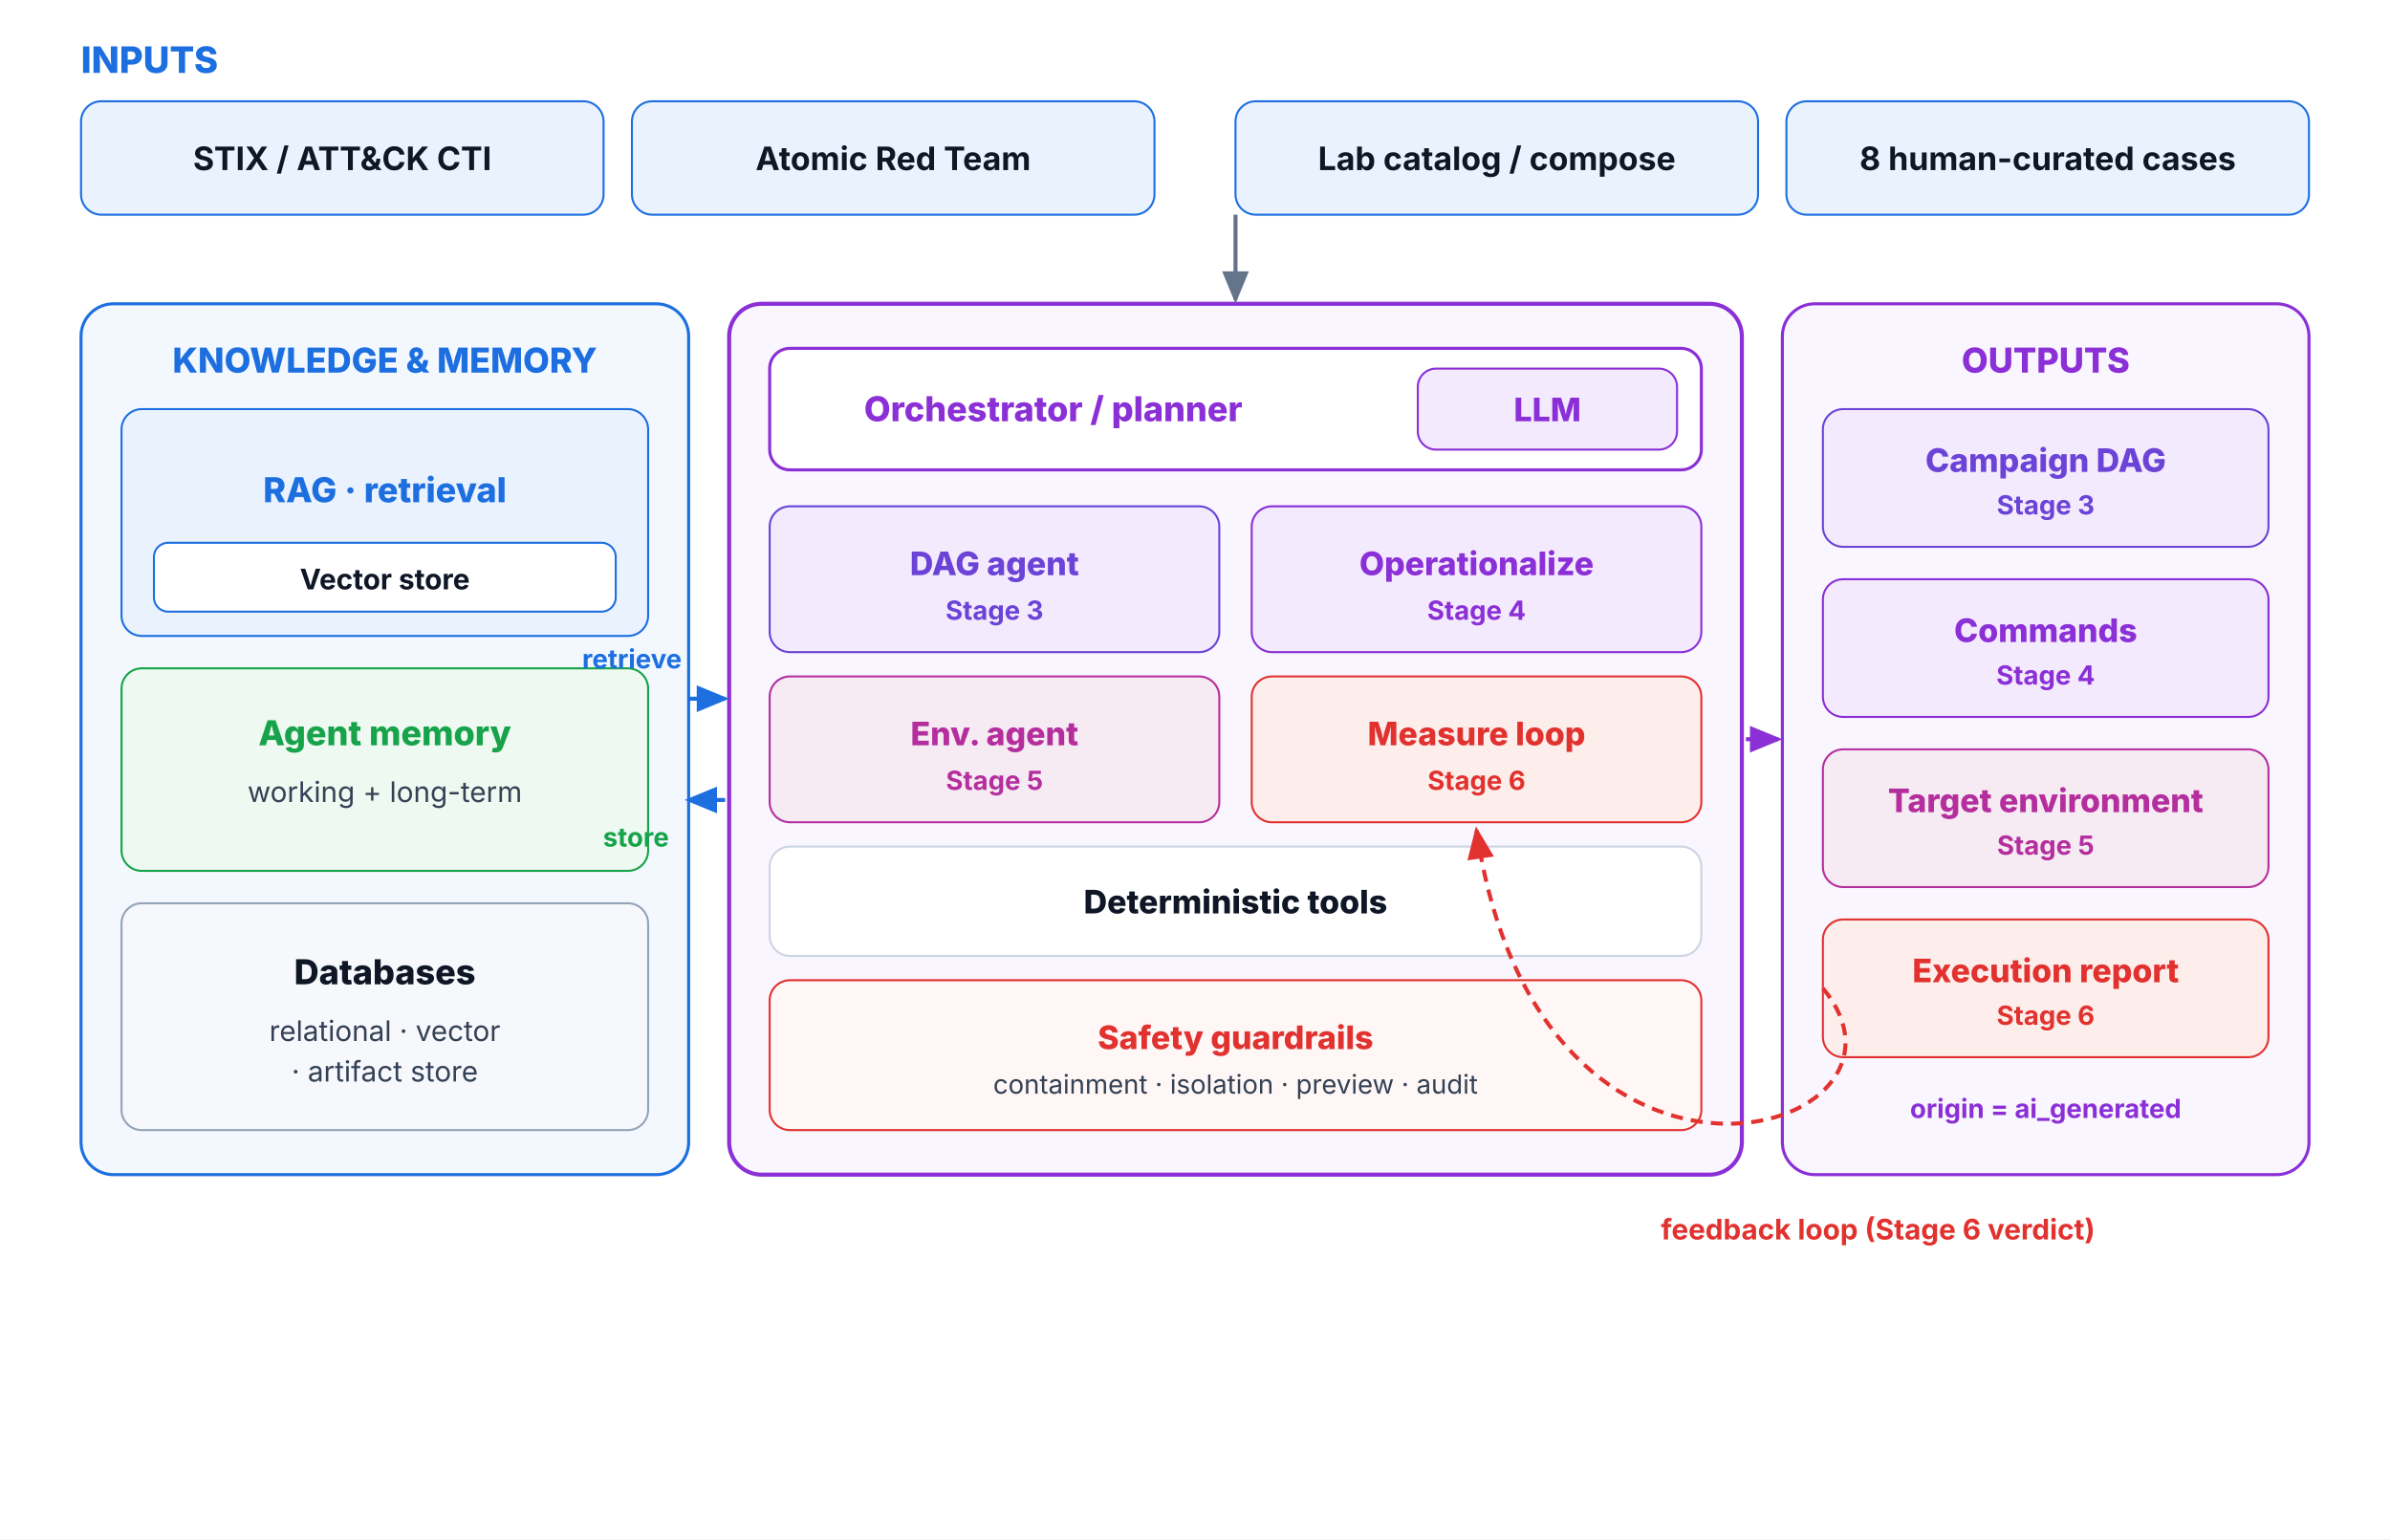
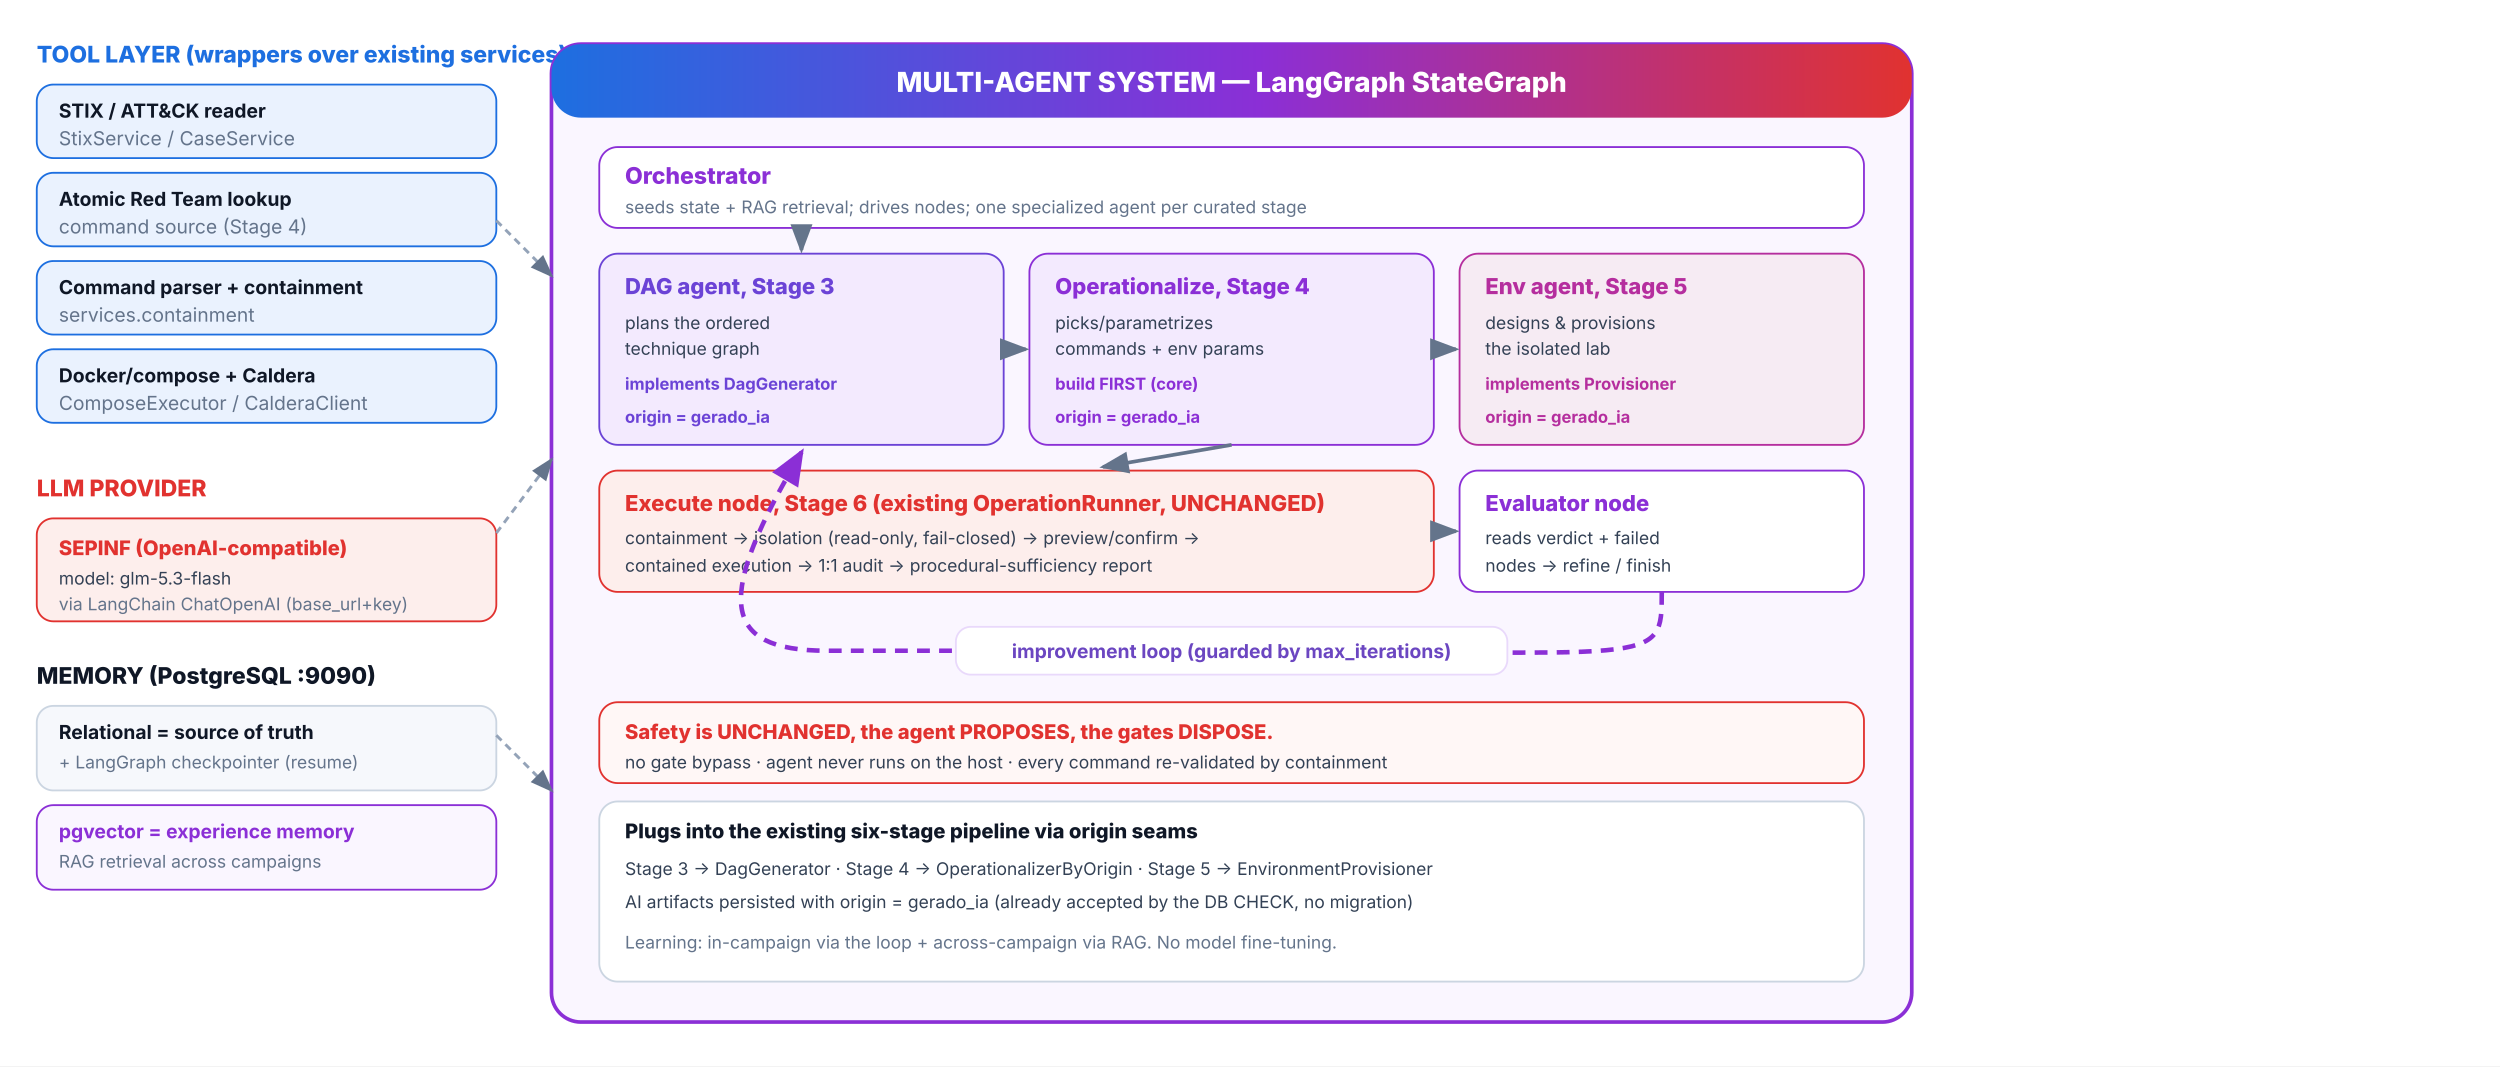
- <svg xmlns="http://www.w3.org/2000/svg" viewBox="0 0 1180 760" font-family="Inter, Segoe UI, sans-serif">
+ <svg xmlns="http://www.w3.org/2000/svg" viewBox="0 0 1360 580" font-family="Inter, Segoe UI, sans-serif">
  <defs>
    <linearGradient id="gg" x1="0" y1="0" x2="1" y2="0">
      <stop offset="0" stop-color="#1d6fe0" />
      <stop offset="0.52" stop-color="#8b2fd6" />
      <stop offset="1" stop-color="#e1322f" />
    </linearGradient>
-     <marker id="aa" markerWidth="11" markerHeight="11" refX="7" refY="3.3" orient="auto">
-       <path d="M0,0 L8,3.3 L0,6.6 Z" fill="#64748b" />
+     <marker id="aa" markerWidth="10" markerHeight="10" refX="7" refY="3" orient="auto">
+       <path d="M0,0 L8,3 L0,6 Z" fill="#64748b" />
    </marker>
-     <marker id="ab" markerWidth="11" markerHeight="11" refX="7" refY="3.3" orient="auto">
+     <marker id="ap" markerWidth="11" markerHeight="11" refX="7" refY="3.3" orient="auto">
      <path d="M0,0 L8,3.3 L0,6.6 Z" fill="#8b2fd6" />
    </marker>
-     <marker id="ac" markerWidth="11" markerHeight="11" refX="7" refY="3.3" orient="auto">
-       <path d="M0,0 L8,3.3 L0,6.6 Z" fill="#1d6fe0" />
-     </marker>
-     <marker id="ad" markerWidth="11" markerHeight="11" refX="7" refY="3.3" orient="auto">
-       <path d="M0,0 L8,3.3 L0,6.6 Z" fill="#e1322f" />
-     </marker>
  </defs>
-   <rect width="1180" height="760" fill="#ffffff" />
-   <text x="40" y="36" font-size="18" font-weight="800" fill="#1d6fe0">INPUTS</text>
-   <g>
-     <rect x="40" y="50" width="258" height="56" rx="10" fill="#eaf2fe" stroke="#1d6fe0" />
-     <text x="169" y="84" text-anchor="middle" font-size="16" font-weight="700" fill="#0f1726">STIX / ATT&amp;CK CTI</text>
-     <rect x="312" y="50" width="258" height="56" rx="10" fill="#eaf2fe" stroke="#1d6fe0" />
-     <text x="441" y="84" text-anchor="middle" font-size="16" font-weight="700" fill="#0f1726">Atomic Red Team</text>
-     <rect x="610" y="50" width="258" height="56" rx="10" fill="#eaf2fe" stroke="#1d6fe0" />
-     <text x="739" y="84" text-anchor="middle" font-size="16" font-weight="700" fill="#0f1726">Lab catalog / compose</text>
-     <rect x="882" y="50" width="258" height="56" rx="10" fill="#eaf2fe" stroke="#1d6fe0" />
-     <text x="1011" y="84" text-anchor="middle" font-size="16" font-weight="700" fill="#0f1726">8 human-curated cases</text>
+   <rect width="1360" height="580" fill="#ffffff" />
+   <g transform="translate(20,34)">
+     <text x="0" y="0" font-size="12.5" font-weight="800" fill="#1d6fe0">TOOL LAYER (wrappers over existing services)</text>
+     <g font-size="10.5">
+       <rect x="0" y="12" width="250" height="40" rx="9" fill="#eaf2fe" stroke="#1d6fe0" />
+       <text x="12" y="30" font-weight="700" fill="#0f1726">STIX / ATT&amp;CK reader</text>
+       <text x="12" y="45" fill="#64748b">StixService / CaseService</text>
+       <rect x="0" y="60" width="250" height="40" rx="9" fill="#eaf2fe" stroke="#1d6fe0" />
+       <text x="12" y="78" font-weight="700" fill="#0f1726">Atomic Red Team lookup</text>
+       <text x="12" y="93" fill="#64748b">command source (Stage 4)</text>
+       <rect x="0" y="108" width="250" height="40" rx="9" fill="#eaf2fe" stroke="#1d6fe0" />
+       <text x="12" y="126" font-weight="700" fill="#0f1726">Command parser + containment</text>
+       <text x="12" y="141" fill="#64748b">services.containment</text>
+       <rect x="0" y="156" width="250" height="40" rx="9" fill="#eaf2fe" stroke="#1d6fe0" />
+       <text x="12" y="174" font-weight="700" fill="#0f1726">Docker/compose + Caldera</text>
+       <text x="12" y="189" fill="#64748b">ComposeExecutor / CalderaClient</text>
+     </g>
+     <text x="0" y="236" font-size="12.5" font-weight="800" fill="#e1322f">LLM PROVIDER</text>
+     <rect x="0" y="248" width="250" height="56" rx="9" fill="#fdeeec" stroke="#e1322f" />
+     <text x="12" y="268" font-size="11" font-weight="800" fill="#e1322f">SEPINF (OpenAI-compatible)</text>
+     <text x="12" y="284" font-size="9.5" fill="#334155">model: glm-5.3-flash</text>
+     <text x="12" y="298" font-size="9.5" fill="#64748b">via LangChain ChatOpenAI (base_url+key)</text>
+     <text x="0" y="338" font-size="12.5" font-weight="800" fill="#0f1726">MEMORY (PostgreSQL :9090)</text>
+     <rect x="0" y="350" width="250" height="46" rx="9" fill="#f6f8fc" stroke="#cbd5e1" />
+     <text x="12" y="368" font-size="10.5" font-weight="700" fill="#0f1726">Relational = source of truth</text>
+     <text x="12" y="384" font-size="9.5" fill="#64748b">+ LangGraph checkpointer (resume)</text>
+     <rect x="0" y="404" width="250" height="46" rx="9" fill="#faf6ff" stroke="#8b2fd6" />
+     <text x="12" y="422" font-size="10.5" font-weight="700" fill="#8b2fd6">pgvector = experience memory</text>
+     <text x="12" y="438" font-size="9.5" fill="#64748b">RAG retrieval across campaigns</text>
  </g>
-   <g>
-     <rect x="40" y="150" width="300" height="430" rx="16" fill="#f3f8ff" stroke="#1d6fe0" stroke-width="1.5" />
-     <text x="190" y="184" text-anchor="middle" font-size="17" font-weight="800" fill="#1d6fe0">KNOWLEDGE &amp; MEMORY</text>
-     <rect x="60" y="202" width="260" height="112" rx="10" fill="#eaf2fe" stroke="#1d6fe0" />
-     <text x="190" y="248" text-anchor="middle" font-size="17" font-weight="800" fill="#1d6fe0">RAG · retrieval</text>
-     <rect x="76" y="268" width="228" height="34" rx="7" fill="#ffffff" stroke="#1d6fe0" />
-     <text x="190" y="291" text-anchor="middle" font-size="14" font-weight="700" fill="#0f1726">Vector store</text>
-     <rect x="60" y="330" width="260" height="100" rx="10" fill="#eef9f1" stroke="#17a34a" />
-     <text x="190" y="368" text-anchor="middle" font-size="17" font-weight="800" fill="#17a34a">Agent memory</text>
-     <text x="190" y="396" text-anchor="middle" font-size="14" fill="#334155">working + long-term</text>
-     <rect x="60" y="446" width="260" height="112" rx="10" fill="#f6f8fc" stroke="#94a3b8" />
-     <text x="190" y="486" text-anchor="middle" font-size="17" font-weight="800" fill="#0f1726">Databases</text>
-     <text x="190" y="514" text-anchor="middle" font-size="14" fill="#334155">relational · vector</text>
-     <text x="190" y="534" text-anchor="middle" font-size="14" fill="#334155">· artifact store</text>
+   <g transform="translate(300,24)">
+     <rect width="740" height="532" rx="16" fill="#faf6ff" stroke="#8b2fd6" stroke-width="2" />
+     <rect width="740" height="40" rx="16" fill="url(#gg)" />
+     <text x="370" y="26" text-anchor="middle" font-size="15" font-weight="800" fill="#ffffff">MULTI-AGENT SYSTEM — LangGraph StateGraph</text>
+     <rect x="26" y="56" width="688" height="44" rx="10" fill="#ffffff" stroke="#8b2fd6" />
+     <text x="40" y="76" font-size="12.5" font-weight="800" fill="#8b2fd6">Orchestrator</text>
+     <text x="40" y="92" font-size="9.5" fill="#64748b">seeds state + RAG retrieval; drives nodes; one specialized agent per curated stage</text>
+     <g>
+       <rect x="26" y="114" width="220" height="104" rx="10" fill="#f3eafe" stroke="#6b43d6" />
+       <text x="40" y="136" font-size="12" font-weight="800" fill="#6b43d6">DAG agent, Stage 3</text>
+       <text x="40" y="155" font-size="9.5" fill="#334155">plans the ordered</text>
+       <text x="40" y="169" font-size="9.5" fill="#334155">technique graph</text>
+       <text x="40" y="188" font-size="9" font-weight="700" fill="#6b43d6">implements DagGenerator</text>
+       <text x="40" y="206" font-size="9" font-weight="700" fill="#6b43d6">origin = gerado_ia</text>
+       <rect x="260" y="114" width="220" height="104" rx="10" fill="#f3eafe" stroke="#8b2fd6" />
+       <text x="274" y="136" font-size="12" font-weight="800" fill="#8b2fd6">Operationalize, Stage 4</text>
+       <text x="274" y="155" font-size="9.5" fill="#334155">picks/parametrizes</text>
+       <text x="274" y="169" font-size="9.5" fill="#334155">commands + env params</text>
+       <text x="274" y="188" font-size="9" font-weight="700" fill="#8b2fd6">build FIRST (core)</text>
+       <text x="274" y="206" font-size="9" font-weight="700" fill="#8b2fd6">origin = gerado_ia</text>
+       <rect x="494" y="114" width="220" height="104" rx="10" fill="#f6ebf3" stroke="#b52e9e" />
+       <text x="508" y="136" font-size="12" font-weight="800" fill="#b52e9e">Env agent, Stage 5</text>
+       <text x="508" y="155" font-size="9.5" fill="#334155">designs &amp; provisions</text>
+       <text x="508" y="169" font-size="9.5" fill="#334155">the isolated lab</text>
+       <text x="508" y="188" font-size="9" font-weight="700" fill="#b52e9e">implements Provisioner</text>
+       <text x="508" y="206" font-size="9" font-weight="700" fill="#b52e9e">origin = gerado_ia</text>
+     </g>
+     <rect x="26" y="232" width="454" height="66" rx="10" fill="#fdeeec" stroke="#e1322f" />
+     <text x="40" y="254" font-size="12" font-weight="800" fill="#e1322f">Execute node, Stage 6 (existing OperationRunner, UNCHANGED)</text>
+     <text x="40" y="272" font-size="9.5" fill="#334155">containment → isolation (read-only, fail-closed) → preview/confirm →</text>
+     <text x="40" y="287" font-size="9.5" fill="#334155">contained execution → 1:1 audit → procedural-sufficiency report</text>
+     <rect x="494" y="232" width="220" height="66" rx="10" fill="#ffffff" stroke="#8b2fd6" />
+     <text x="508" y="254" font-size="12" font-weight="800" fill="#8b2fd6">Evaluator node</text>
+     <text x="508" y="272" font-size="9.5" fill="#334155">reads verdict + failed</text>
+     <text x="508" y="287" font-size="9.5" fill="#334155">nodes → refine / finish</text>
+     <g stroke="#64748b" stroke-width="2" fill="none">
+       <line x1="136" y1="100" x2="136" y2="112" marker-end="url(#aa)" />
+       <line x1="246" y1="166" x2="258" y2="166" marker-end="url(#aa)" />
+       <line x1="480" y1="166" x2="492" y2="166" marker-end="url(#aa)" />
+       <line x1="370" y1="218" x2="300" y2="230" marker-end="url(#aa)" />
+       <line x1="480" y1="265" x2="492" y2="265" marker-end="url(#aa)" />
+     </g>
+     <path d="M604,298 C604,340 604,330 360,330 L150,330 C90,330 90,300 136,222" fill="none" stroke="#8b2fd6" stroke-width="2.5" stroke-dasharray="7 5" marker-end="url(#ap)" />
+     <g transform="translate(370,330)">
+       <rect x="-150" y="-13" width="300" height="26" rx="8" fill="#ffffff" stroke="#e9d9fb" />
+       <text x="0" y="4" text-anchor="middle" font-size="10.5" font-weight="700" fill="#6b46c1">improvement loop (guarded by max_iterations)</text>
+     </g>
+     <rect x="26" y="358" width="688" height="44" rx="10" fill="#fff7f6" stroke="#e1322f" />
+     <text x="40" y="378" font-size="11" font-weight="800" fill="#e1322f">Safety is UNCHANGED, the agent PROPOSES, the gates DISPOSE.</text>
+     <text x="40" y="394" font-size="9.5" fill="#334155">no gate bypass · agent never runs on the host · every command re-validated by containment</text>
+     <rect x="26" y="412" width="688" height="98" rx="10" fill="#ffffff" stroke="#cbd5e1" />
+     <text x="40" y="432" font-size="11" font-weight="800" fill="#0f1726">Plugs into the existing six-stage pipeline via origin seams</text>
+     <text x="40" y="452" font-size="9.5" fill="#334155">Stage 3 → DagGenerator · Stage 4 → OperationalizerByOrigin · Stage 5 → EnvironmentProvisioner</text>
+     <text x="40" y="470" font-size="9.5" fill="#334155">AI artifacts persisted with origin = gerado_ia (already accepted by the DB CHECK, no migration)</text>
+     <text x="40" y="492" font-size="9.5" fill="#64748b">Learning: in-campaign via the loop + across-campaign via RAG. No model fine-tuning.</text>
  </g>
-   <g>
-     <rect x="360" y="150" width="500" height="430" rx="16" fill="#faf6ff" stroke="#8b2fd6" stroke-width="2" />
-     <rect x="380" y="172" width="460" height="60" rx="10" fill="#ffffff" stroke="#8b2fd6" stroke-width="1.5" />
-     <text x="520" y="208" text-anchor="middle" font-size="17" font-weight="800" fill="#8b2fd6">Orchestrator / planner</text>
-     <rect x="700" y="182" width="128" height="40" rx="9" fill="#f3eafe" stroke="#8b2fd6" />
-     <text x="764" y="208" text-anchor="middle" font-size="16" font-weight="800" fill="#8b2fd6">LLM</text>
-     <rect x="380" y="250" width="222" height="72" rx="10" fill="#f3eafe" stroke="#6b43d6" />
-     <text x="491" y="284" text-anchor="middle" font-size="16" font-weight="800" fill="#6b43d6">DAG agent</text>
-     <text x="491" y="306" text-anchor="middle" font-size="13" font-weight="700" fill="#6b43d6">Stage 3</text>
-     <rect x="618" y="250" width="222" height="72" rx="10" fill="#f3eafe" stroke="#8b2fd6" />
-     <text x="729" y="284" text-anchor="middle" font-size="16" font-weight="800" fill="#8b2fd6">Operationalize</text>
-     <text x="729" y="306" text-anchor="middle" font-size="13" font-weight="700" fill="#8b2fd6">Stage 4</text>
-     <rect x="380" y="334" width="222" height="72" rx="10" fill="#f6ebf3" stroke="#b52e9e" />
-     <text x="491" y="368" text-anchor="middle" font-size="16" font-weight="800" fill="#b52e9e">Env. agent</text>
-     <text x="491" y="390" text-anchor="middle" font-size="13" font-weight="700" fill="#b52e9e">Stage 5</text>
-     <rect x="618" y="334" width="222" height="72" rx="10" fill="#fdeeec" stroke="#e1322f" />
-     <text x="729" y="368" text-anchor="middle" font-size="16" font-weight="800" fill="#e1322f">Measure loop</text>
-     <text x="729" y="390" text-anchor="middle" font-size="13" font-weight="700" fill="#e1322f">Stage 6</text>
-     <rect x="380" y="418" width="460" height="54" rx="10" fill="#ffffff" stroke="#cbd5e1" />
-     <text x="610" y="451" text-anchor="middle" font-size="16" font-weight="800" fill="#0f1726">Deterministic tools</text>
-     <rect x="380" y="484" width="460" height="74" rx="10" fill="#fff7f6" stroke="#e1322f" />
-     <text x="610" y="518" text-anchor="middle" font-size="16" font-weight="800" fill="#e1322f">Safety guardrails</text>
-     <text x="610" y="540" text-anchor="middle" font-size="13" fill="#334155">containment · isolation · preview · audit</text>
+   <g stroke="#94a3b8" stroke-width="1.6" fill="none" stroke-dasharray="4 3">
+     <line x1="270" y1="120" x2="300" y2="150" marker-end="url(#aa)" />
+     <line x1="270" y1="290" x2="300" y2="250" marker-end="url(#aa)" />
+     <line x1="270" y1="400" x2="300" y2="430" marker-end="url(#aa)" />
  </g>
-   <g>
-     <rect x="880" y="150" width="260" height="430" rx="16" fill="#faf6ff" stroke="#8b2fd6" stroke-width="1.5" />
-     <text x="1010" y="184" text-anchor="middle" font-size="17" font-weight="800" fill="#8b2fd6">OUTPUTS</text>
-     <rect x="900" y="202" width="220" height="68" rx="10" fill="#f3eafe" stroke="#6b43d6" />
-     <text x="1010" y="233" text-anchor="middle" font-size="16" font-weight="800" fill="#6b43d6">Campaign DAG</text>
-     <text x="1010" y="254" text-anchor="middle" font-size="13" font-weight="700" fill="#6b43d6">Stage 3</text>
-     <rect x="900" y="286" width="220" height="68" rx="10" fill="#f3eafe" stroke="#8b2fd6" />
-     <text x="1010" y="317" text-anchor="middle" font-size="16" font-weight="800" fill="#8b2fd6">Commands</text>
-     <text x="1010" y="338" text-anchor="middle" font-size="13" font-weight="700" fill="#8b2fd6">Stage 4</text>
-     <rect x="900" y="370" width="220" height="68" rx="10" fill="#f6ebf3" stroke="#b52e9e" />
-     <text x="1010" y="401" text-anchor="middle" font-size="16" font-weight="800" fill="#b52e9e">Target environment</text>
-     <text x="1010" y="422" text-anchor="middle" font-size="13" font-weight="700" fill="#b52e9e">Stage 5</text>
-     <rect x="900" y="454" width="220" height="68" rx="10" fill="#fdeeec" stroke="#e1322f" />
-     <text x="1010" y="485" text-anchor="middle" font-size="16" font-weight="800" fill="#e1322f">Execution report</text>
-     <text x="1010" y="506" text-anchor="middle" font-size="13" font-weight="700" fill="#e1322f">Stage 6</text>
-     <text x="1010" y="552" text-anchor="middle" font-size="13" font-weight="700" fill="#8b2fd6">origin = ai_generated</text>
-   </g>
-   <g stroke="#64748b" stroke-width="2" fill="none">
-     <line x1="610" y1="106" x2="610" y2="148" marker-end="url(#aa)" />
-   </g>
-   <g stroke="#1d6fe0" stroke-width="2" fill="none">
-     <line x1="340" y1="345" x2="358" y2="345" marker-end="url(#ac)" />
-     <line x1="358" y1="395" x2="340" y2="395" marker-end="url(#ac)" />
-   </g>
-   <text x="312" y="330" text-anchor="middle" font-size="13" font-weight="700" fill="#1d6fe0">retrieve</text>
-   <text x="314" y="418" text-anchor="middle" font-size="13" font-weight="700" fill="#17a34a">store</text>
-   <g stroke="#8b2fd6" stroke-width="2" fill="none">
-     <line x1="862" y1="365" x2="878" y2="365" marker-end="url(#ab)" />
-   </g>
-   <g stroke="#e1322f" stroke-width="2" fill="none" stroke-dasharray="6 4">
-     <path d="M900,488 C960,560 760,620 729,410" marker-end="url(#ad)" />
-   </g>
-   <text x="820" y="612" font-size="14" font-weight="700" fill="#e1322f">feedback loop (Stage 6 verdict)</text>
</svg>
